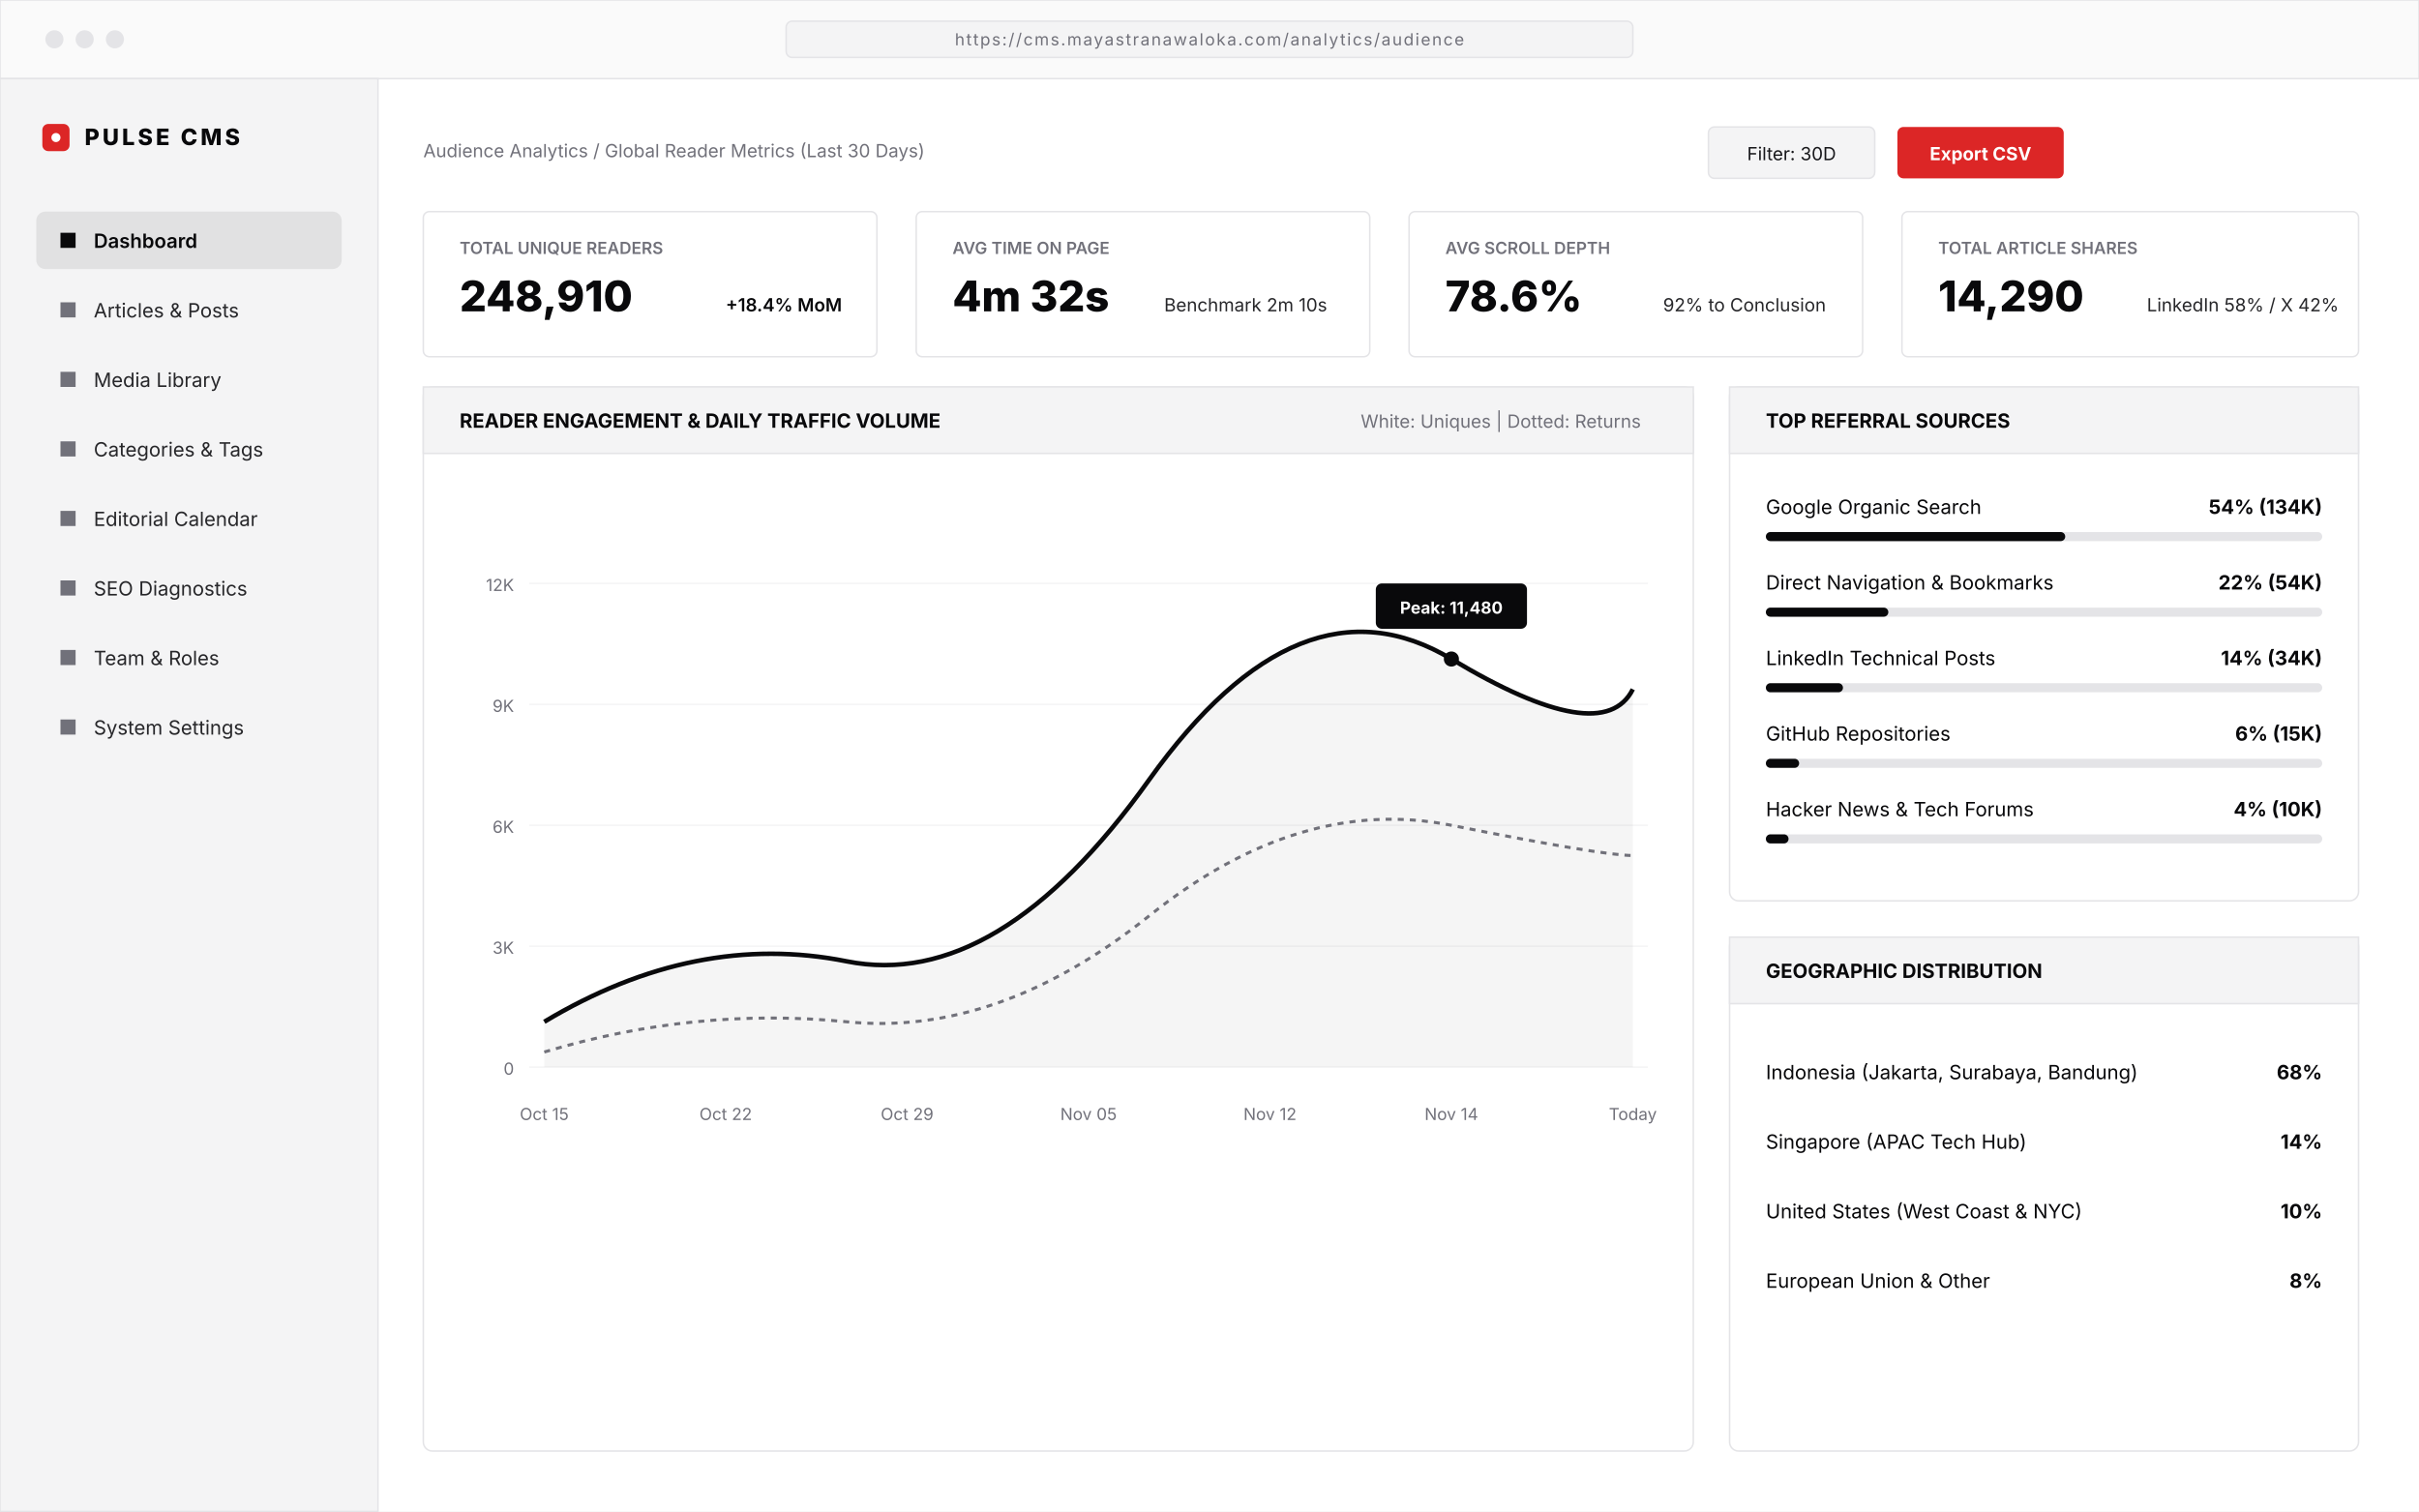
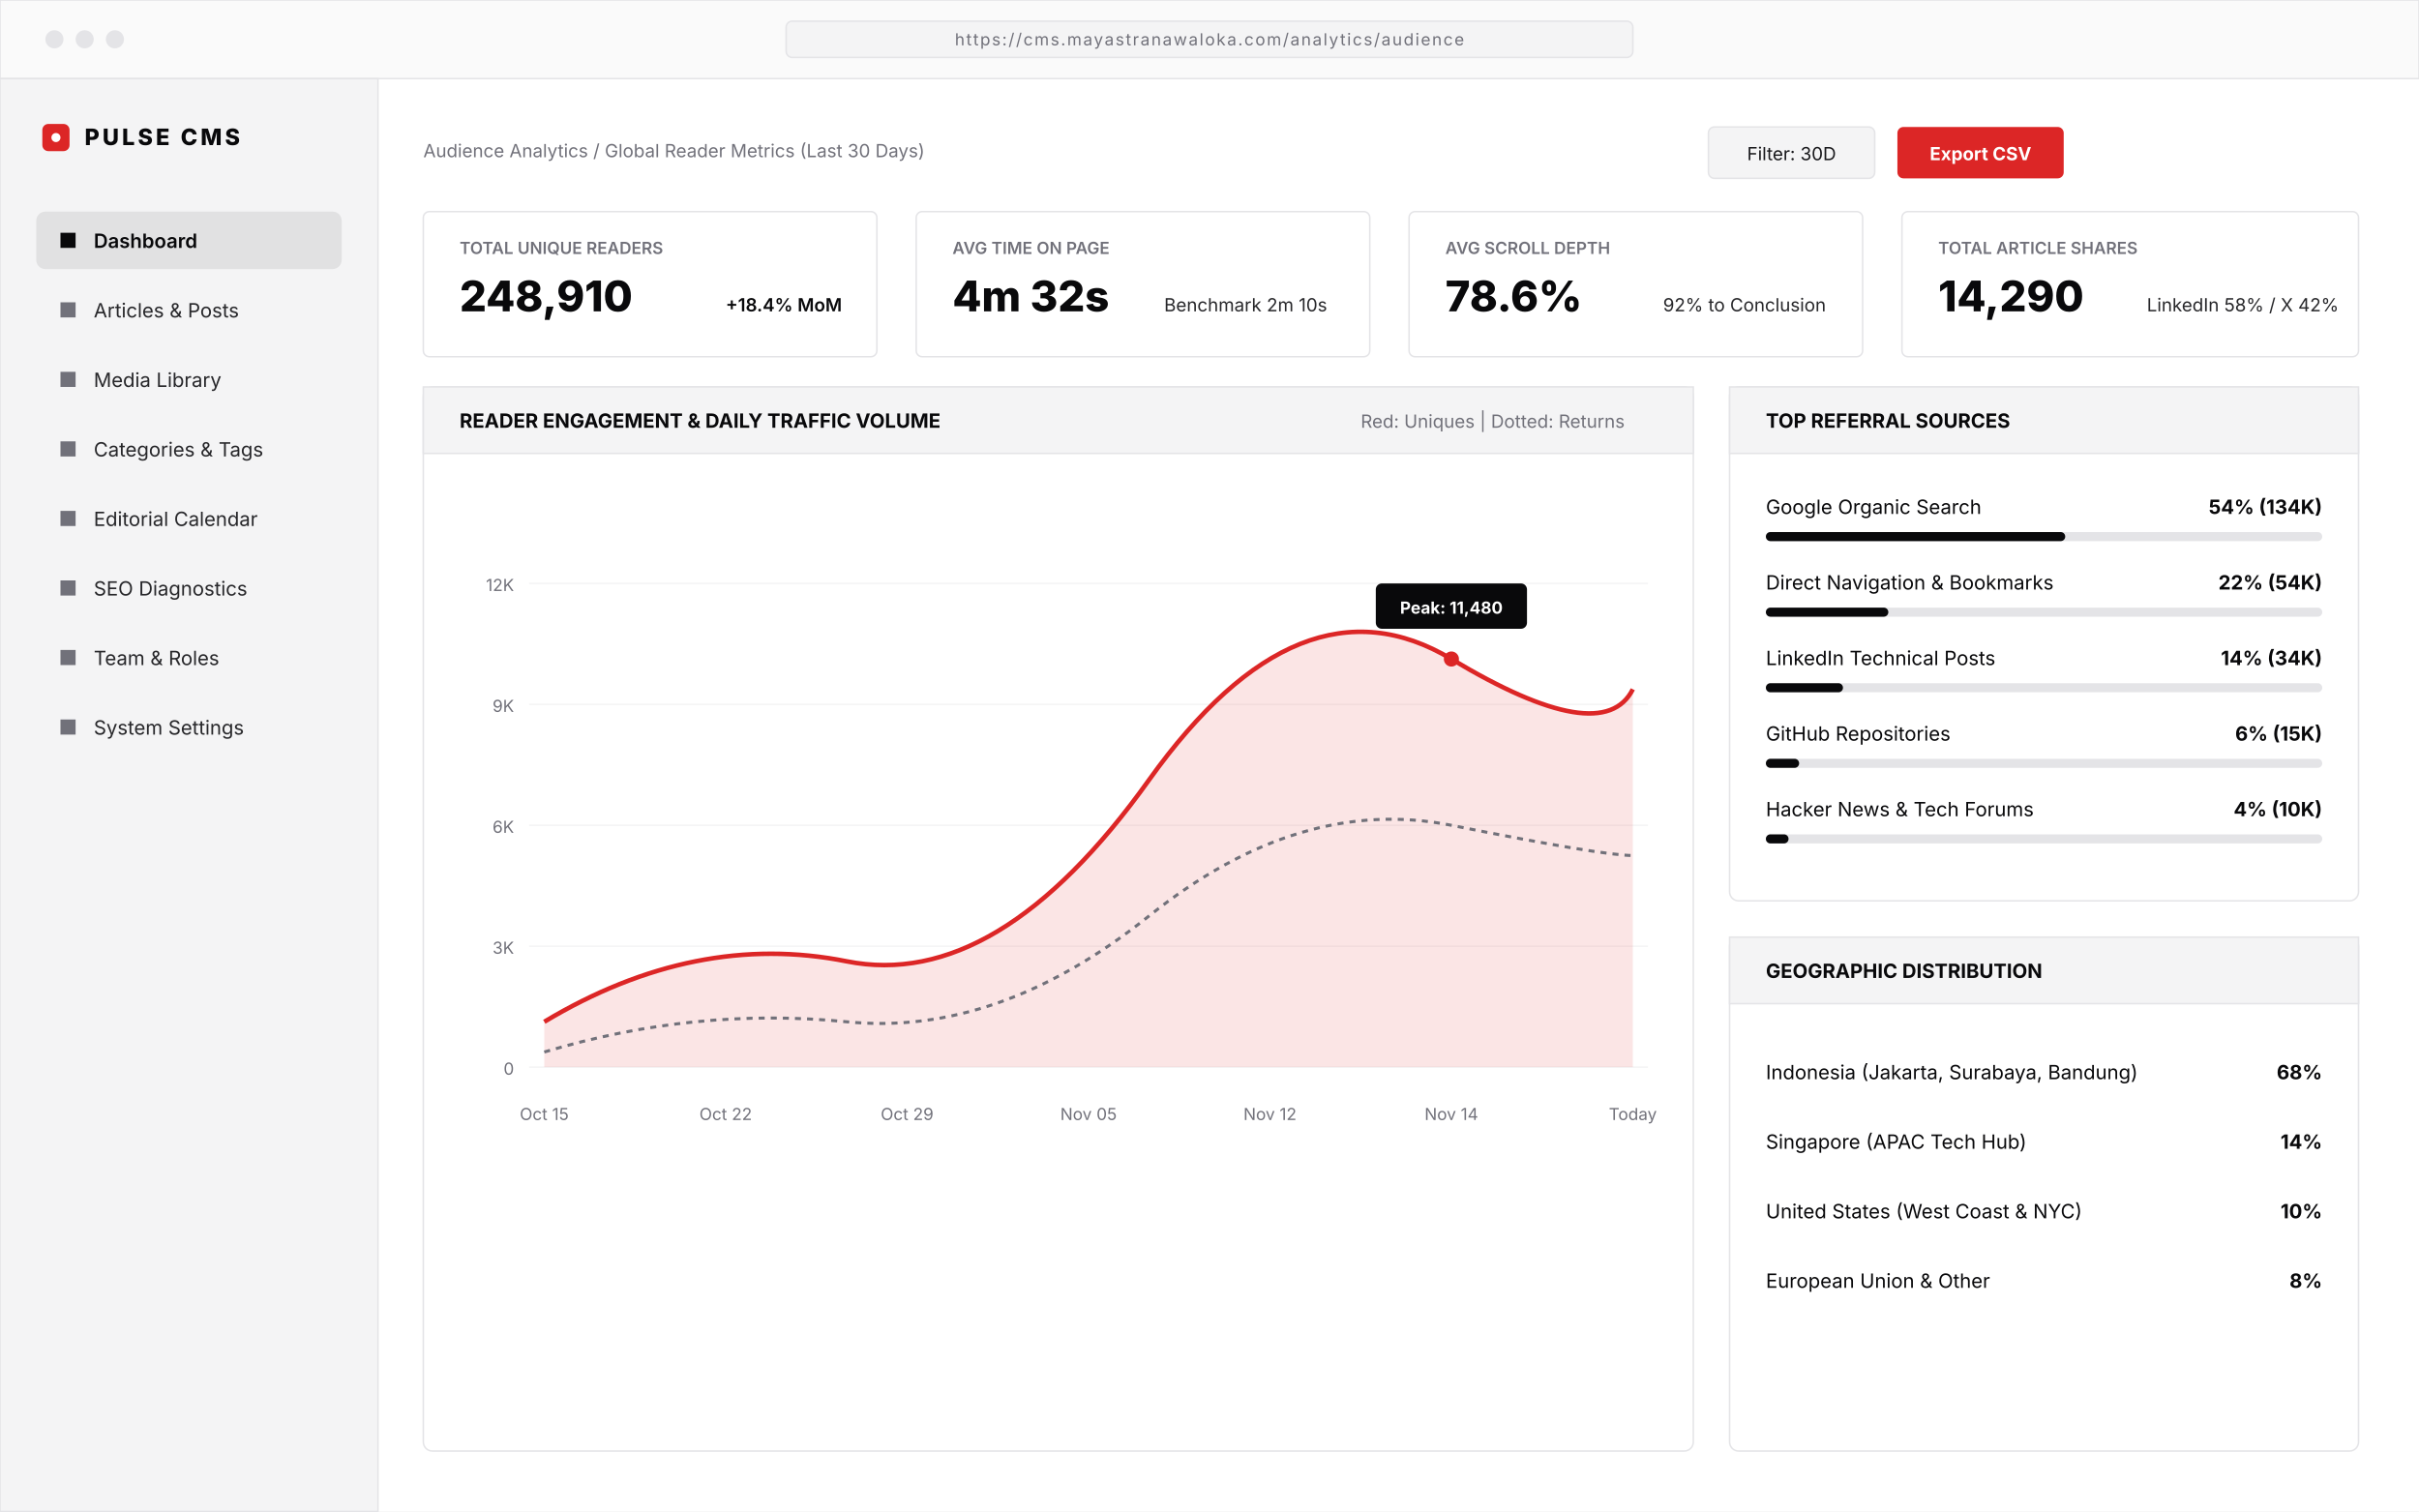
<svg xmlns="http://www.w3.org/2000/svg" viewBox="0 0 1600 1000" width="1600" height="1000" fill="none">
  <rect width="1600" height="1000" fill="#ffffff" />
  <rect width="1600" height="52" fill="#fafafa" stroke="#e4e4e7" stroke-width="1" />
  <circle cx="36" cy="26" r="6" fill="#e4e4e7" />
  <circle cx="56" cy="26" r="6" fill="#e4e4e7" />
  <circle cx="76" cy="26" r="6" fill="#e4e4e7" />
  <rect x="520" y="14" width="560" height="24" rx="4" fill="#f4f4f5" stroke="#e4e4e7" stroke-width="1" />
  <text x="800" y="30" fill="#71717a" font-family="-apple-system, BlinkMacSystemFont, sans-serif" font-size="11" text-anchor="middle" letter-spacing="1">https://cms.mayastranawaloka.com/analytics/audience</text>
  <rect x="0" y="52" width="250" height="948" fill="#f4f4f5" stroke="#e4e4e7" stroke-width="1" />
  <rect x="28" y="82" width="18" height="18" rx="4" fill="#dc2626" />
  <circle cx="37" cy="91" r="3" fill="#ffffff" />
  <text x="56" y="96" fill="#09090b" font-family="-apple-system, BlinkMacSystemFont, sans-serif" font-size="15" font-weight="800" letter-spacing="2">PULSE CMS</text>
  <g transform="translate(24, 140)">
    <rect x="0" y="0" width="202" height="38" rx="6" fill="#09090b" fill-opacity="0.08" />
    <rect x="16" y="14" width="10" height="10" fill="#09090b" />
    <text x="38" y="24" fill="#09090b" font-family="-apple-system, BlinkMacSystemFont, sans-serif" font-size="13" font-weight="600">Dashboard</text>
    <rect x="16" y="60" width="10" height="10" fill="#71717a" />
    <text x="38" y="70" fill="#27272a" font-family="-apple-system, BlinkMacSystemFont, sans-serif" font-size="13">Articles &amp; Posts</text>
    <rect x="16" y="106" width="10" height="10" fill="#71717a" />
    <text x="38" y="116" fill="#27272a" font-family="-apple-system, BlinkMacSystemFont, sans-serif" font-size="13">Media Library</text>
    <rect x="16" y="152" width="10" height="10" fill="#71717a" />
    <text x="38" y="162" fill="#27272a" font-family="-apple-system, BlinkMacSystemFont, sans-serif" font-size="13">Categories &amp; Tags</text>
    <rect x="16" y="198" width="10" height="10" fill="#71717a" />
    <text x="38" y="208" fill="#27272a" font-family="-apple-system, BlinkMacSystemFont, sans-serif" font-size="13">Editorial Calendar</text>
    <rect x="16" y="244" width="10" height="10" fill="#71717a" />
    <text x="38" y="254" fill="#27272a" font-family="-apple-system, BlinkMacSystemFont, sans-serif" font-size="13">SEO Diagnostics</text>
    <rect x="16" y="290" width="10" height="10" fill="#71717a" />
    <text x="38" y="300" fill="#27272a" font-family="-apple-system, BlinkMacSystemFont, sans-serif" font-size="13">Team &amp; Roles</text>
    <rect x="16" y="336" width="10" height="10" fill="#71717a" />
    <text x="38" y="346" fill="#27272a" font-family="-apple-system, BlinkMacSystemFont, sans-serif" font-size="13">System Settings</text>
  </g>
  <g transform="translate(280, 80)">
    <text x="0" y="24" fill="#71717a" font-family="-apple-system, BlinkMacSystemFont, sans-serif" font-size="12">Audience Analytics / Global Reader Metrics (Last 30 Days)</text>
    <rect x="850" y="4" width="110" height="34" rx="4" fill="#f4f4f5" stroke="#e4e4e7" stroke-width="1" />
    <text x="905" y="26" fill="#18181b" font-family="-apple-system, BlinkMacSystemFont, sans-serif" font-size="12" text-anchor="middle">Filter: 30D</text>
    <rect x="975" y="4" width="110" height="34" rx="4" fill="#dc2626" />
    <text x="1030" y="26" fill="#ffffff" font-family="-apple-system, BlinkMacSystemFont, sans-serif" font-size="12" font-weight="700" text-anchor="middle">Export CSV</text>
  </g>
  <g transform="translate(280, 140)">
    <g transform="translate(0, 0)">
      <rect x="0" y="0" width="300" height="96" rx="4" fill="#ffffff" stroke="#e4e4e7" stroke-width="1" />
      <text x="24" y="28" fill="#71717a" font-family="-apple-system, BlinkMacSystemFont, sans-serif" font-size="11" font-weight="600">TOTAL UNIQUE READERS</text>
      <text x="24" y="66" fill="#09090b" font-family="-apple-system, BlinkMacSystemFont, sans-serif" font-size="28" font-weight="800">248,910</text>
      <text x="200" y="66" fill="#09090b" font-family="-apple-system, BlinkMacSystemFont, sans-serif" font-size="12" font-weight="600">+18.4% MoM</text>
      <rect x="326" y="0" width="300" height="96" rx="4" fill="#ffffff" stroke="#e4e4e7" stroke-width="1" />
      <text x="350" y="28" fill="#71717a" font-family="-apple-system, BlinkMacSystemFont, sans-serif" font-size="11" font-weight="600">AVG TIME ON PAGE</text>
      <text x="350" y="66" fill="#09090b" font-family="-apple-system, BlinkMacSystemFont, sans-serif" font-size="28" font-weight="800">4m 32s</text>
      <text x="490" y="66" fill="#27272a" font-family="-apple-system, BlinkMacSystemFont, sans-serif" font-size="12">Benchmark 2m 10s</text>
      <rect x="652" y="0" width="300" height="96" rx="4" fill="#ffffff" stroke="#e4e4e7" stroke-width="1" />
      <text x="676" y="28" fill="#71717a" font-family="-apple-system, BlinkMacSystemFont, sans-serif" font-size="11" font-weight="600">AVG SCROLL DEPTH</text>
      <text x="676" y="66" fill="#09090b" font-family="-apple-system, BlinkMacSystemFont, sans-serif" font-size="28" font-weight="800">78.6%</text>
      <text x="820" y="66" fill="#27272a" font-family="-apple-system, BlinkMacSystemFont, sans-serif" font-size="12">92% to Conclusion</text>
      <rect x="978" y="0" width="302" height="96" rx="4" fill="#ffffff" stroke="#e4e4e7" stroke-width="1" />
      <text x="1002" y="28" fill="#71717a" font-family="-apple-system, BlinkMacSystemFont, sans-serif" font-size="11" font-weight="600">TOTAL ARTICLE SHARES</text>
      <text x="1002" y="66" fill="#09090b" font-family="-apple-system, BlinkMacSystemFont, sans-serif" font-size="28" font-weight="800">14,290</text>
      <text x="1140" y="66" fill="#27272a" font-family="-apple-system, BlinkMacSystemFont, sans-serif" font-size="12">LinkedIn 58% / X 42%</text>
    </g>
    <g transform="translate(0, 116)">
      <rect x="0" y="0" width="840" height="704" rx="6" fill="#ffffff" stroke="#e4e4e7" stroke-width="1" />
      <rect x="0" y="0" width="840" height="44" fill="#f4f4f5" stroke="#e4e4e7" stroke-width="1" />
      <text x="24" y="27" fill="#09090b" font-family="-apple-system, BlinkMacSystemFont, sans-serif" font-size="13" font-weight="700">READER ENGAGEMENT &amp; DAILY TRAFFIC VOLUME</text>
-       <text x="620" y="27" fill="#71717a" font-family="-apple-system, BlinkMacSystemFont, sans-serif" font-size="12">White: Uniques | Dotted: Returns</text>
+       <text x="620" y="27" fill="#71717a" font-family="-apple-system, BlinkMacSystemFont, sans-serif" font-size="12">Red: Uniques | Dotted: Returns</text>
      <g transform="translate(30, 80)">
        <line x1="40" y1="50" x2="780" y2="50" stroke="#f4f4f5" stroke-width="1" />
        <line x1="40" y1="130" x2="780" y2="130" stroke="#f4f4f5" stroke-width="1" />
        <line x1="40" y1="210" x2="780" y2="210" stroke="#f4f4f5" stroke-width="1" />
        <line x1="40" y1="290" x2="780" y2="290" stroke="#f4f4f5" stroke-width="1" />
        <line x1="40" y1="370" x2="780" y2="370" stroke="#f4f4f5" stroke-width="1" />
        <text x="30" y="55" fill="#71717a" font-family="-apple-system, BlinkMacSystemFont, sans-serif" font-size="11" text-anchor="end">12K</text>
        <text x="30" y="135" fill="#71717a" font-family="-apple-system, BlinkMacSystemFont, sans-serif" font-size="11" text-anchor="end">9K</text>
        <text x="30" y="215" fill="#71717a" font-family="-apple-system, BlinkMacSystemFont, sans-serif" font-size="11" text-anchor="end">6K</text>
        <text x="30" y="295" fill="#71717a" font-family="-apple-system, BlinkMacSystemFont, sans-serif" font-size="11" text-anchor="end">3K</text>
        <text x="30" y="375" fill="#71717a" font-family="-apple-system, BlinkMacSystemFont, sans-serif" font-size="11" text-anchor="end">0</text>
-         <path d="M 50 340 Q 150 280 250 300 T 450 180 T 650 100 T 770 120 L 770 370 L 50 370 Z" fill="#09090b" fill-opacity="0.04" />
-         <path d="M 50 340 Q 150 280 250 300 T 450 180 T 650 100 T 770 120" stroke="#09090b" stroke-width="3" fill="none" />
+         <path d="M 50 340 Q 150 280 250 300 T 450 180 T 650 100 T 770 120 L 770 370 L 50 370 Z" fill="#dc2626" fill-opacity="0.12" />
+         <path d="M 50 340 Q 150 280 250 300 T 450 180 T 650 100 T 770 120" stroke="#dc2626" stroke-width="3" fill="none" />
        <path d="M 50 360 Q 150 330 250 340 T 450 270 T 650 210 T 770 230" stroke="#71717a" stroke-width="2" stroke-dasharray="4 4" fill="none" />
-         <circle cx="650" cy="100" r="5" fill="#09090b" />
+         <circle cx="650" cy="100" r="5" fill="#dc2626" />
        <rect x="600" y="50" width="100" height="30" rx="4" fill="#09090b" />
        <text x="650" y="70" fill="#ffffff" font-family="-apple-system, BlinkMacSystemFont, sans-serif" font-size="11" font-weight="700" text-anchor="middle">Peak: 11,480</text>
        <text x="50" y="405" fill="#71717a" font-family="-apple-system, BlinkMacSystemFont, sans-serif" font-size="11" text-anchor="middle">Oct 15</text>
        <text x="170" y="405" fill="#71717a" font-family="-apple-system, BlinkMacSystemFont, sans-serif" font-size="11" text-anchor="middle">Oct 22</text>
        <text x="290" y="405" fill="#71717a" font-family="-apple-system, BlinkMacSystemFont, sans-serif" font-size="11" text-anchor="middle">Oct 29</text>
        <text x="410" y="405" fill="#71717a" font-family="-apple-system, BlinkMacSystemFont, sans-serif" font-size="11" text-anchor="middle">Nov 05</text>
        <text x="530" y="405" fill="#71717a" font-family="-apple-system, BlinkMacSystemFont, sans-serif" font-size="11" text-anchor="middle">Nov 12</text>
        <text x="650" y="405" fill="#71717a" font-family="-apple-system, BlinkMacSystemFont, sans-serif" font-size="11" text-anchor="middle">Nov 14</text>
        <text x="770" y="405" fill="#71717a" font-family="-apple-system, BlinkMacSystemFont, sans-serif" font-size="11" text-anchor="middle">Today</text>
      </g>
    </g>
    <g transform="translate(864, 116)">
      <rect x="0" y="0" width="416" height="340" rx="6" fill="#ffffff" stroke="#e4e4e7" stroke-width="1" />
      <rect x="0" y="0" width="416" height="44" fill="#f4f4f5" stroke="#e4e4e7" stroke-width="1" />
      <text x="24" y="27" fill="#09090b" font-family="-apple-system, BlinkMacSystemFont, sans-serif" font-size="13" font-weight="700">TOP REFERRAL SOURCES</text>
      <g transform="translate(24, 64)">
        <text x="0" y="20" fill="#09090b" font-family="-apple-system, BlinkMacSystemFont, sans-serif" font-size="13">Google Organic Search</text>
        <text x="368" y="20" fill="#09090b" font-family="-apple-system, BlinkMacSystemFont, sans-serif" font-size="13" font-weight="700" text-anchor="end">54% (134K)</text>
        <rect x="0" y="32" width="368" height="6" rx="3" fill="#e4e4e7" />
        <rect x="0" y="32" width="198" height="6" rx="3" fill="#09090b" />
        <text x="0" y="70" fill="#09090b" font-family="-apple-system, BlinkMacSystemFont, sans-serif" font-size="13">Direct Navigation &amp; Bookmarks</text>
        <text x="368" y="70" fill="#09090b" font-family="-apple-system, BlinkMacSystemFont, sans-serif" font-size="13" font-weight="700" text-anchor="end">22% (54K)</text>
        <rect x="0" y="82" width="368" height="6" rx="3" fill="#e4e4e7" />
        <rect x="0" y="82" width="81" height="6" rx="3" fill="#09090b" />
        <text x="0" y="120" fill="#09090b" font-family="-apple-system, BlinkMacSystemFont, sans-serif" font-size="13">LinkedIn Technical Posts</text>
        <text x="368" y="120" fill="#09090b" font-family="-apple-system, BlinkMacSystemFont, sans-serif" font-size="13" font-weight="700" text-anchor="end">14% (34K)</text>
        <rect x="0" y="132" width="368" height="6" rx="3" fill="#e4e4e7" />
        <rect x="0" y="132" width="51" height="6" rx="3" fill="#09090b" />
        <text x="0" y="170" fill="#09090b" font-family="-apple-system, BlinkMacSystemFont, sans-serif" font-size="13">GitHub Repositories</text>
        <text x="368" y="170" fill="#09090b" font-family="-apple-system, BlinkMacSystemFont, sans-serif" font-size="13" font-weight="700" text-anchor="end">6% (15K)</text>
        <rect x="0" y="182" width="368" height="6" rx="3" fill="#e4e4e7" />
        <rect x="0" y="182" width="22" height="6" rx="3" fill="#09090b" />
        <text x="0" y="220" fill="#09090b" font-family="-apple-system, BlinkMacSystemFont, sans-serif" font-size="13">Hacker News &amp; Tech Forums</text>
        <text x="368" y="220" fill="#09090b" font-family="-apple-system, BlinkMacSystemFont, sans-serif" font-size="13" font-weight="700" text-anchor="end">4% (10K)</text>
        <rect x="0" y="232" width="368" height="6" rx="3" fill="#e4e4e7" />
        <rect x="0" y="232" width="15" height="6" rx="3" fill="#09090b" />
      </g>
      <g transform="translate(0, 364)">
        <rect x="0" y="0" width="416" height="340" rx="6" fill="#ffffff" stroke="#e4e4e7" stroke-width="1" />
        <rect x="0" y="0" width="416" height="44" fill="#f4f4f5" stroke="#e4e4e7" stroke-width="1" />
        <text x="24" y="27" fill="#09090b" font-family="-apple-system, BlinkMacSystemFont, sans-serif" font-size="13" font-weight="700">GEOGRAPHIC DISTRIBUTION</text>
        <g transform="translate(24, 70)">
          <text x="0" y="24" fill="#09090b" font-family="-apple-system, BlinkMacSystemFont, sans-serif" font-size="13">Indonesia (Jakarta, Surabaya, Bandung)</text>
          <text x="368" y="24" fill="#09090b" font-family="-apple-system, BlinkMacSystemFont, sans-serif" font-size="13" font-weight="700" text-anchor="end">68%</text>
          <text x="0" y="70" fill="#09090b" font-family="-apple-system, BlinkMacSystemFont, sans-serif" font-size="13">Singapore (APAC Tech Hub)</text>
          <text x="368" y="70" fill="#09090b" font-family="-apple-system, BlinkMacSystemFont, sans-serif" font-size="13" font-weight="700" text-anchor="end">14%</text>
          <text x="0" y="116" fill="#09090b" font-family="-apple-system, BlinkMacSystemFont, sans-serif" font-size="13">United States (West Coast &amp; NYC)</text>
          <text x="368" y="116" fill="#09090b" font-family="-apple-system, BlinkMacSystemFont, sans-serif" font-size="13" font-weight="700" text-anchor="end">10%</text>
          <text x="0" y="162" fill="#09090b" font-family="-apple-system, BlinkMacSystemFont, sans-serif" font-size="13">European Union &amp; Other</text>
          <text x="368" y="162" fill="#09090b" font-family="-apple-system, BlinkMacSystemFont, sans-serif" font-size="13" font-weight="700" text-anchor="end">8%</text>
        </g>
      </g>
    </g>
  </g>
</svg>
